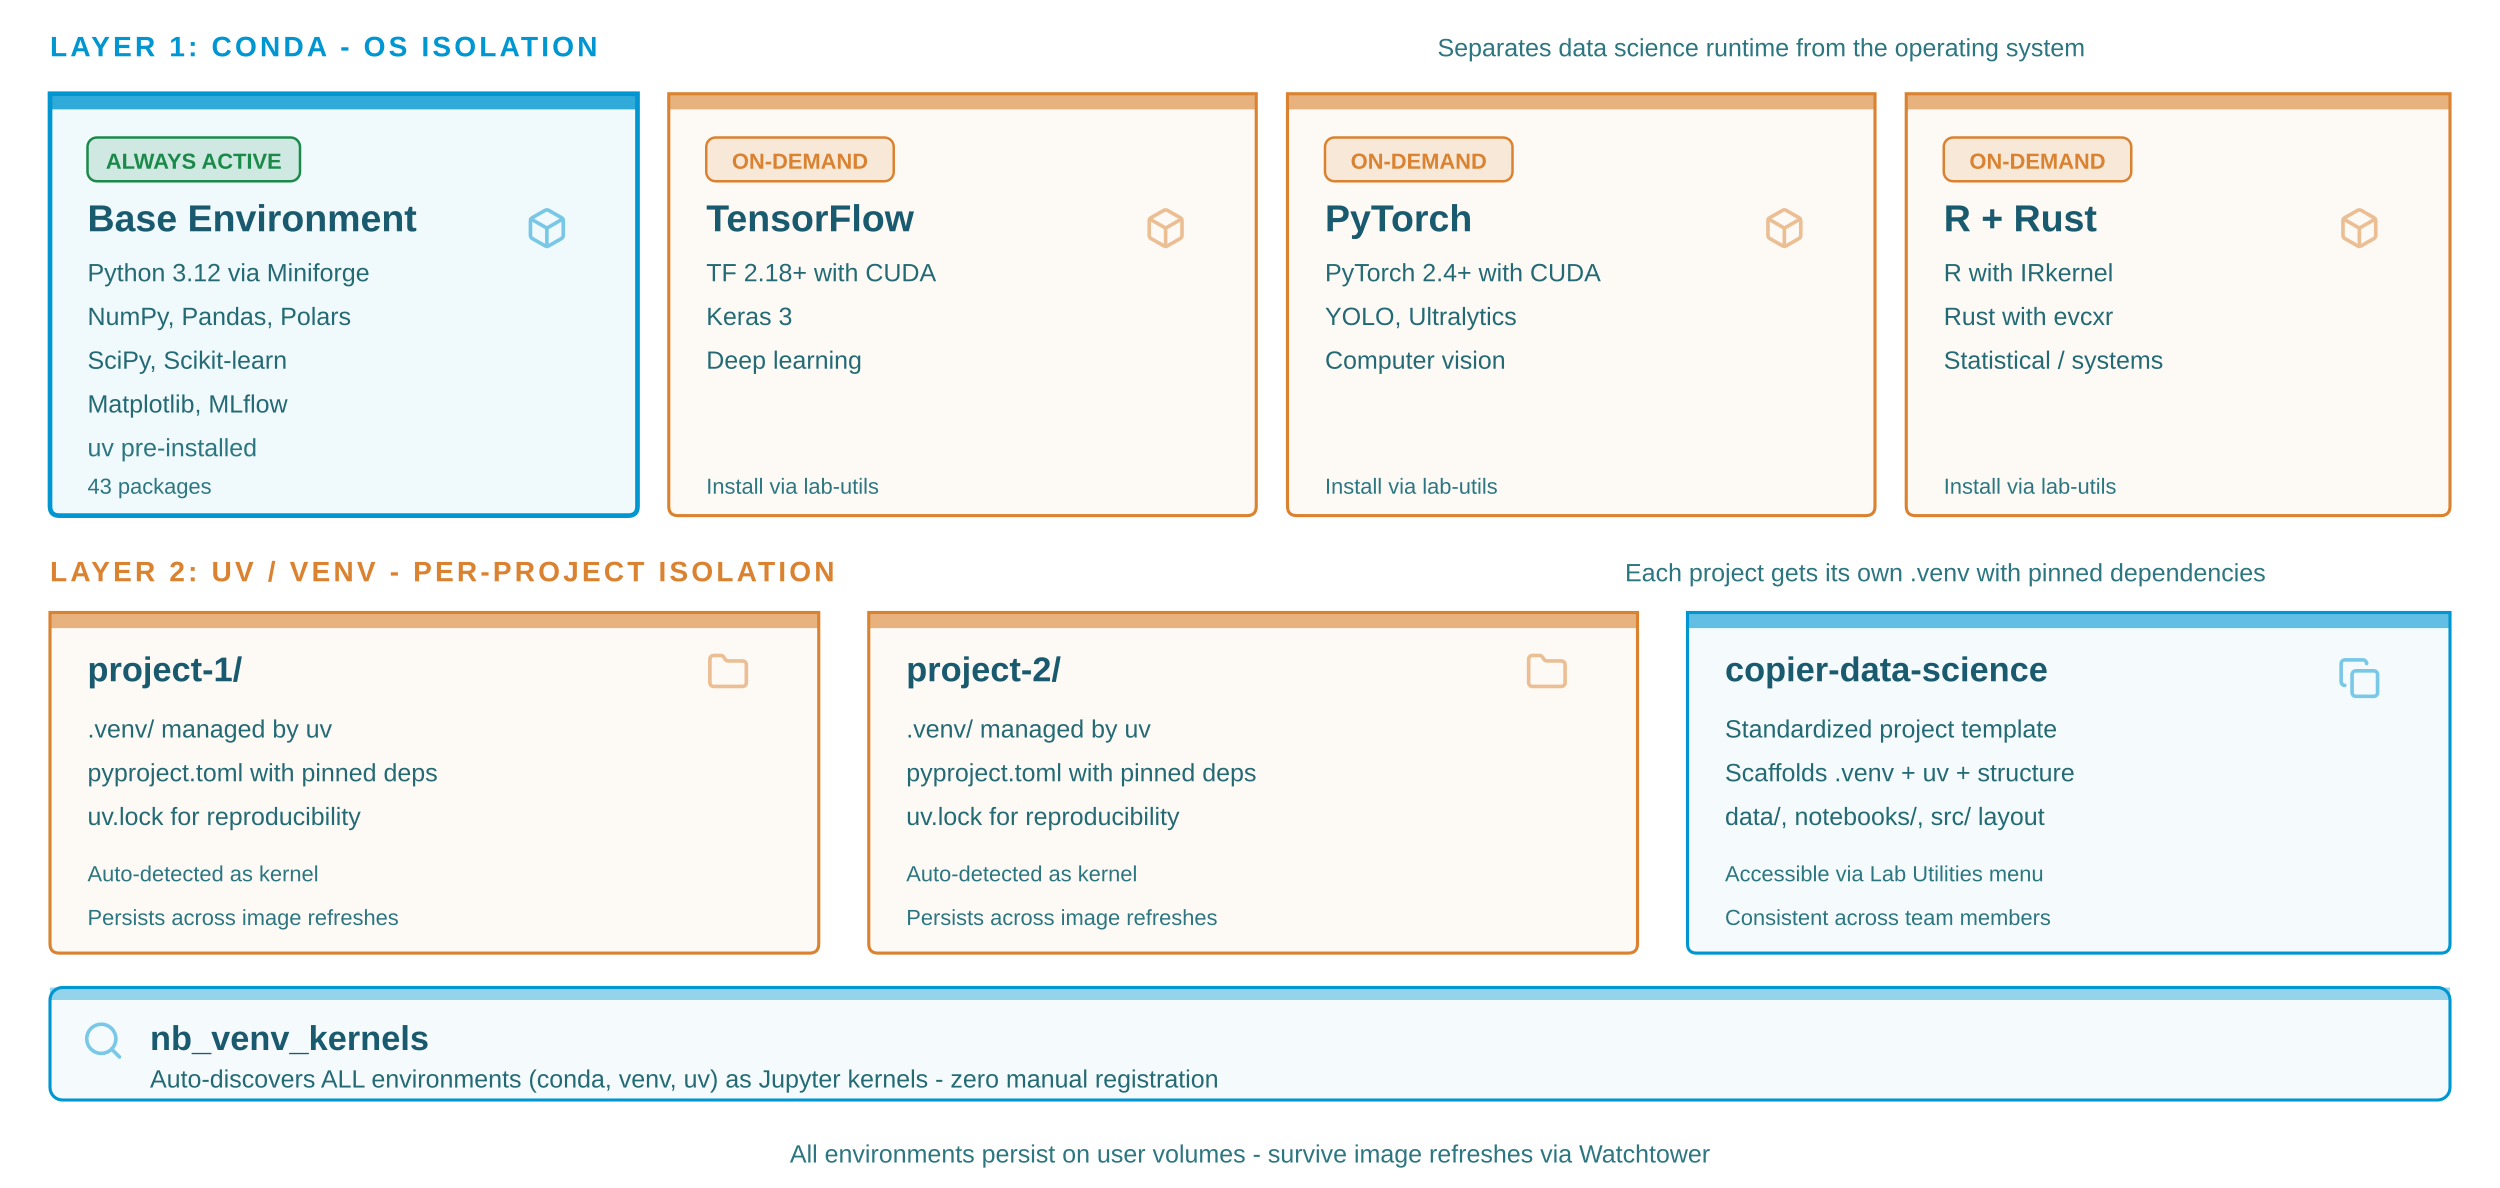
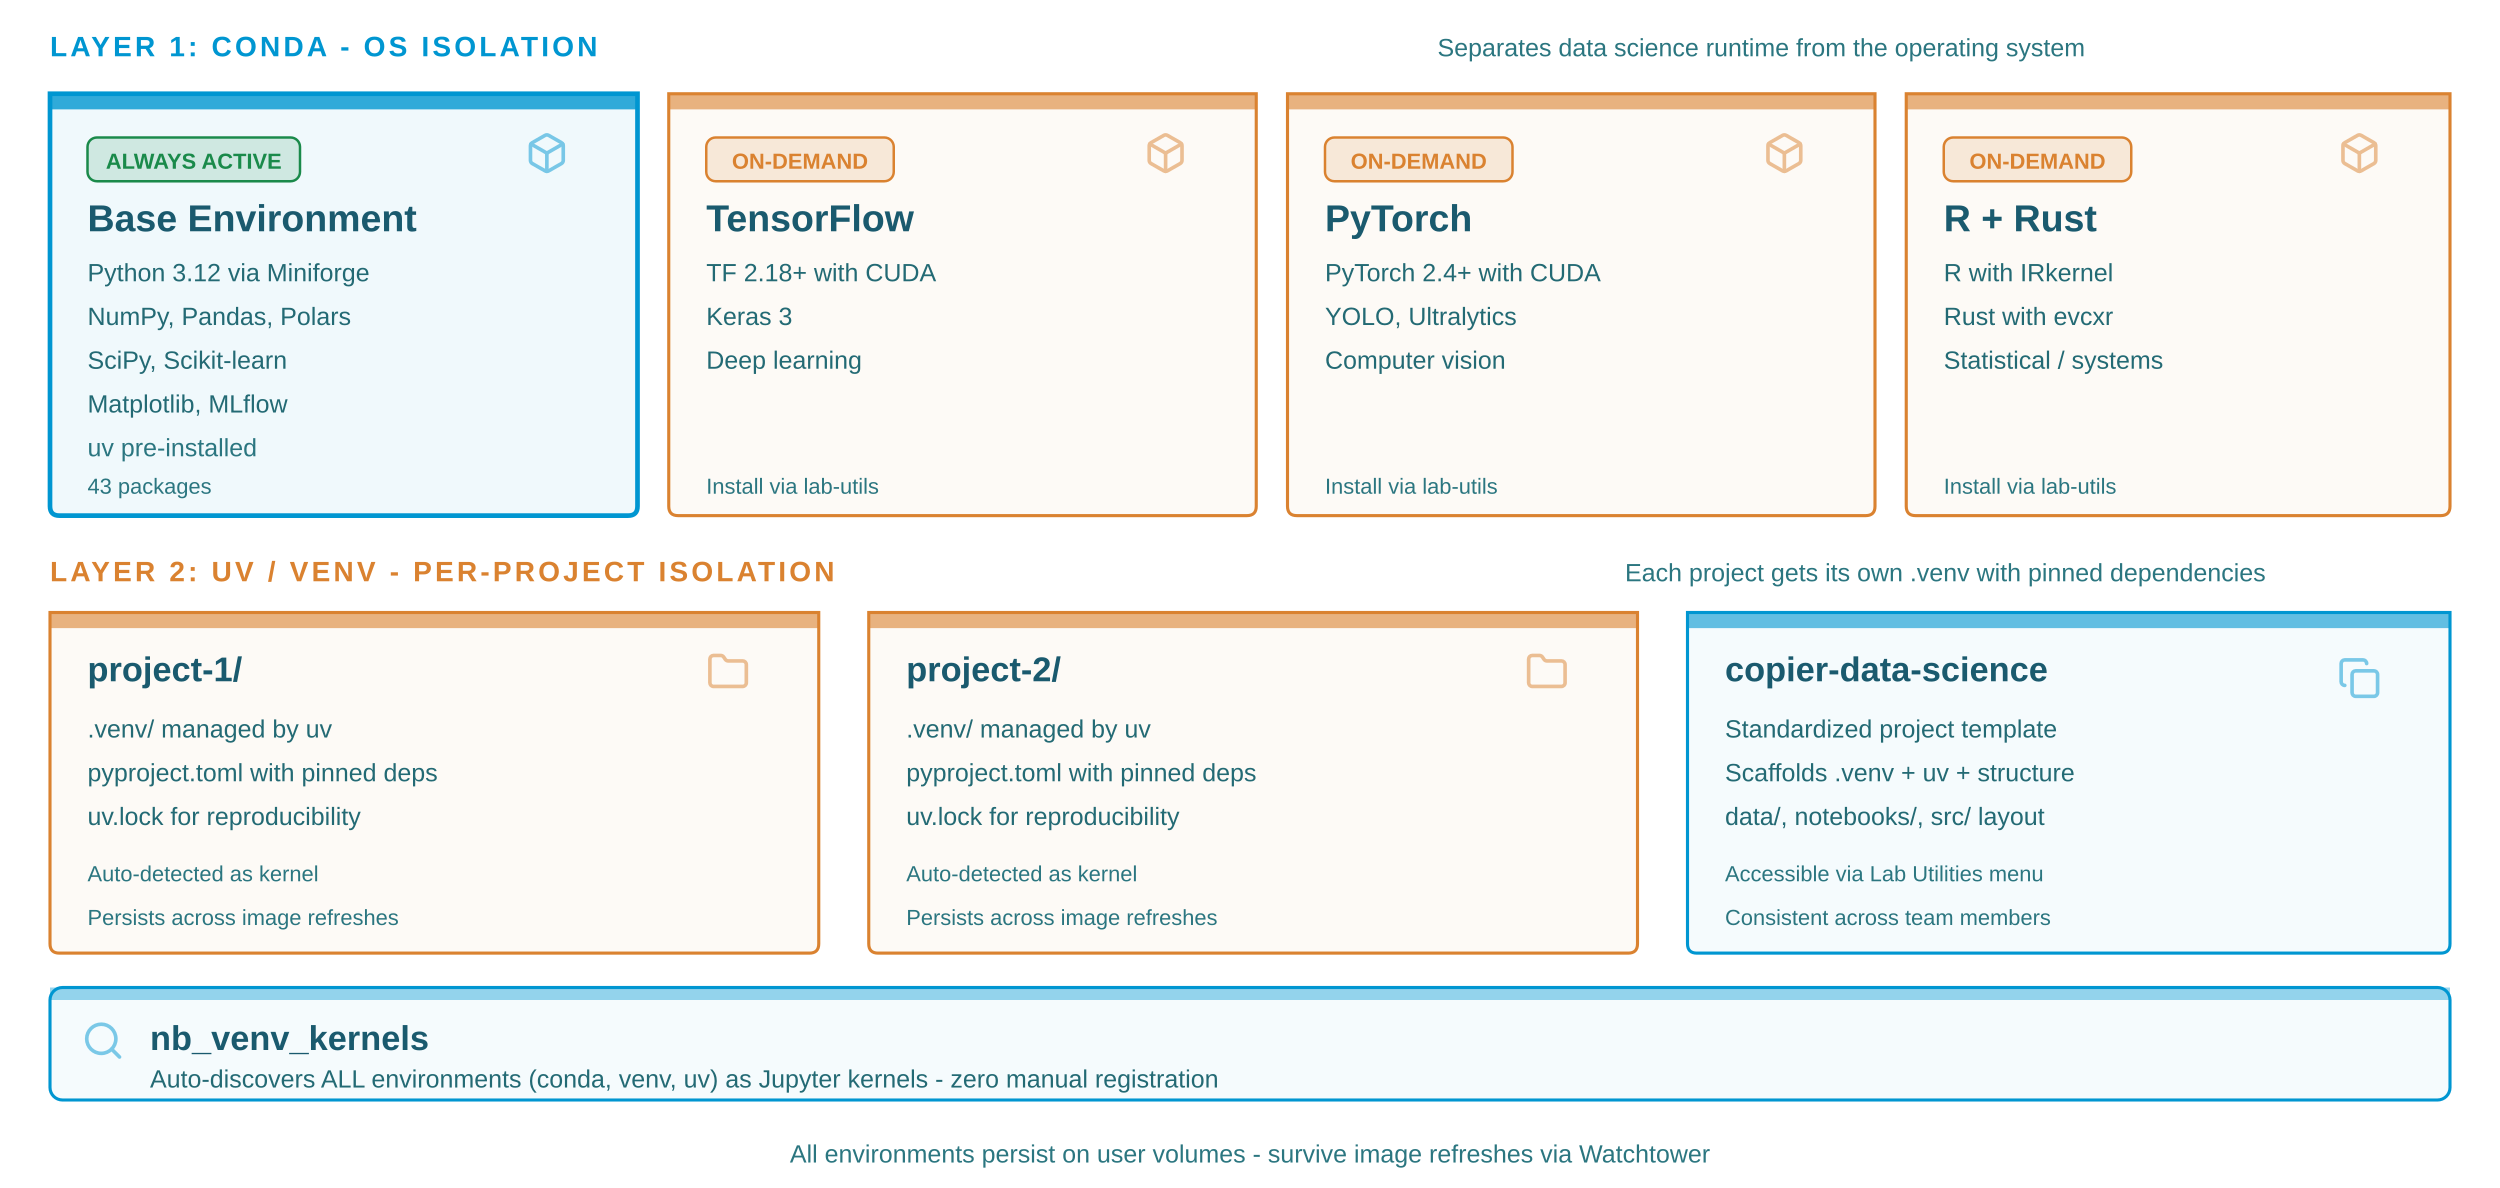
<svg xmlns="http://www.w3.org/2000/svg" viewBox="0 0 800 380">
  <style>
    .fg-1 { fill: #1a5a6e; }
    .fg-2 { fill: #24697e; }
    .fg-3 { fill: #236a74; }
    .fg-4 { fill: #2b7680; }
    .accent-1 { fill: #005f7a; }
    .accent-2 { fill: #7a4a15; }
    .on-fill { fill: #e0f2f7; }
    @media (prefers-color-scheme: dark) {
      .fg-1 { fill: #b8e4f0; }
      .fg-2 { fill: #8fd4e6; }
      .fg-3 { fill: #5aafc5; }
      .fg-4 { fill: #4099b3; }
      .accent-1 { fill: #5cc8e0; }
      .accent-2 { fill: #d4a04a; }
      .on-fill { fill: #e0f2f7; }
    }
  </style>
  <text x="16" y="18" font-family="Segoe UI, Arial, sans-serif" font-size="9" font-weight="600" letter-spacing="1" fill="#0096d1">LAYER 1: CONDA - OS ISOLATION</text>
  <text x="460" y="18" font-family="Segoe UI, Arial, sans-serif" font-size="8" class="fg-4">Separates data science runtime from the operating system</text>
  <g id="conda-base">
    <path d="M16,30 H204 V162 Q204,165 201,165 H19 Q16,165 16,162 Z" fill="#0096d1" fill-opacity="0.06" />
    <path d="M16,30 H204 V162 Q204,165 201,165 H19 Q16,165 16,162 Z" fill="none" stroke="#0096d1" stroke-width="1.5" />
    <rect x="16" y="30" width="188" height="5" fill="#0096d1" opacity="0.8" />
    <rect x="28" y="44" width="68" height="14" rx="3" fill="#1a8a4a" fill-opacity="0.15" stroke="#1a8a4a" stroke-width="0.8" />
    <text x="62" y="54" font-family="Segoe UI, Arial, sans-serif" font-size="7" font-weight="600" text-anchor="middle" fill="#1a8a4a">ALWAYS ACTIVE</text>
-     <g transform="translate(168, 66) scale(0.583)" fill="none" stroke="#0096d1" stroke-width="2" stroke-linecap="round" stroke-linejoin="round" opacity="0.5">
+     <g transform="translate(168, 42) scale(0.583)" fill="none" stroke="#0096d1" stroke-width="2" stroke-linecap="round" stroke-linejoin="round" opacity="0.5">
      <path d="M21 8a2 2 0 0 0-1-1.73l-7-4a2 2 0 0 0-2 0l-7 4A2 2 0 0 0 3 8v8a2 2 0 0 0 1 1.73l7 4a2 2 0 0 0 2 0l7-4A2 2 0 0 0 21 16Z" />
      <path d="m3.3 7 8.7 5 8.7-5" />
      <path d="M12 22V12" />
    </g>
    <text x="28" y="74" font-family="Segoe UI, Arial, sans-serif" font-size="12" font-weight="700" class="fg-1">Base Environment</text>
    <text x="28" y="90" font-family="Segoe UI, Arial, sans-serif" font-size="8" class="fg-3">Python 3.12 via Miniforge</text>
    <text x="28" y="104" font-family="Segoe UI, Arial, sans-serif" font-size="8" class="fg-3">NumPy, Pandas, Polars</text>
    <text x="28" y="118" font-family="Segoe UI, Arial, sans-serif" font-size="8" class="fg-3">SciPy, Scikit-learn</text>
    <text x="28" y="132" font-family="Segoe UI, Arial, sans-serif" font-size="8" class="fg-3">Matplotlib, MLflow</text>
    <text x="28" y="146" font-family="Segoe UI, Arial, sans-serif" font-size="8" class="fg-4">uv pre-installed</text>
    <text x="28" y="158" font-family="Segoe UI, Arial, sans-serif" font-size="7" class="fg-4">43 packages</text>
  </g>
  <g id="conda-tf">
    <path d="M214,30 H402 V162 Q402,165 399,165 H217 Q214,165 214,162 Z" fill="#da8230" fill-opacity="0.04" />
    <path d="M214,30 H402 V162 Q402,165 399,165 H217 Q214,165 214,162 Z" fill="none" stroke="#da8230" stroke-width="1" />
    <rect x="214" y="30" width="188" height="5" fill="#da8230" opacity="0.6" />
    <rect x="226" y="44" width="60" height="14" rx="3" fill="#da8230" fill-opacity="0.15" stroke="#da8230" stroke-width="0.8" />
    <text x="256" y="54" font-family="Segoe UI, Arial, sans-serif" font-size="7" font-weight="600" text-anchor="middle" fill="#da8230">ON-DEMAND</text>
-     <g transform="translate(366, 66) scale(0.583)" fill="none" stroke="#da8230" stroke-width="2" stroke-linecap="round" stroke-linejoin="round" opacity="0.5">
+     <g transform="translate(366, 42) scale(0.583)" fill="none" stroke="#da8230" stroke-width="2" stroke-linecap="round" stroke-linejoin="round" opacity="0.5">
      <path d="M21 8a2 2 0 0 0-1-1.73l-7-4a2 2 0 0 0-2 0l-7 4A2 2 0 0 0 3 8v8a2 2 0 0 0 1 1.73l7 4a2 2 0 0 0 2 0l7-4A2 2 0 0 0 21 16Z" />
      <path d="m3.3 7 8.7 5 8.7-5" />
      <path d="M12 22V12" />
    </g>
    <text x="226" y="74" font-family="Segoe UI, Arial, sans-serif" font-size="12" font-weight="700" class="fg-1">TensorFlow</text>
    <text x="226" y="90" font-family="Segoe UI, Arial, sans-serif" font-size="8" class="fg-3">TF 2.18+ with CUDA</text>
    <text x="226" y="104" font-family="Segoe UI, Arial, sans-serif" font-size="8" class="fg-3">Keras 3</text>
    <text x="226" y="118" font-family="Segoe UI, Arial, sans-serif" font-size="8" class="fg-3">Deep learning</text>
    <text x="226" y="158" font-family="Segoe UI, Arial, sans-serif" font-size="7" class="fg-4">Install via lab-utils</text>
  </g>
  <g id="conda-torch">
    <path d="M412,30 H600 V162 Q600,165 597,165 H415 Q412,165 412,162 Z" fill="#da8230" fill-opacity="0.04" />
    <path d="M412,30 H600 V162 Q600,165 597,165 H415 Q412,165 412,162 Z" fill="none" stroke="#da8230" stroke-width="1" />
    <rect x="412" y="30" width="188" height="5" fill="#da8230" opacity="0.6" />
    <rect x="424" y="44" width="60" height="14" rx="3" fill="#da8230" fill-opacity="0.15" stroke="#da8230" stroke-width="0.8" />
    <text x="454" y="54" font-family="Segoe UI, Arial, sans-serif" font-size="7" font-weight="600" text-anchor="middle" fill="#da8230">ON-DEMAND</text>
-     <g transform="translate(564, 66) scale(0.583)" fill="none" stroke="#da8230" stroke-width="2" stroke-linecap="round" stroke-linejoin="round" opacity="0.5">
+     <g transform="translate(564, 42) scale(0.583)" fill="none" stroke="#da8230" stroke-width="2" stroke-linecap="round" stroke-linejoin="round" opacity="0.5">
      <path d="M21 8a2 2 0 0 0-1-1.73l-7-4a2 2 0 0 0-2 0l-7 4A2 2 0 0 0 3 8v8a2 2 0 0 0 1 1.73l7 4a2 2 0 0 0 2 0l7-4A2 2 0 0 0 21 16Z" />
      <path d="m3.3 7 8.7 5 8.7-5" />
      <path d="M12 22V12" />
    </g>
    <text x="424" y="74" font-family="Segoe UI, Arial, sans-serif" font-size="12" font-weight="700" class="fg-1">PyTorch</text>
    <text x="424" y="90" font-family="Segoe UI, Arial, sans-serif" font-size="8" class="fg-3">PyTorch 2.4+ with CUDA</text>
    <text x="424" y="104" font-family="Segoe UI, Arial, sans-serif" font-size="8" class="fg-3">YOLO, Ultralytics</text>
    <text x="424" y="118" font-family="Segoe UI, Arial, sans-serif" font-size="8" class="fg-3">Computer vision</text>
    <text x="424" y="158" font-family="Segoe UI, Arial, sans-serif" font-size="7" class="fg-4">Install via lab-utils</text>
  </g>
  <g id="conda-more">
    <path d="M610,30 H784 V162 Q784,165 781,165 H613 Q610,165 610,162 Z" fill="#da8230" fill-opacity="0.04" />
    <path d="M610,30 H784 V162 Q784,165 781,165 H613 Q610,165 610,162 Z" fill="none" stroke="#da8230" stroke-width="1" />
    <rect x="610" y="30" width="174" height="5" fill="#da8230" opacity="0.6" />
    <rect x="622" y="44" width="60" height="14" rx="3" fill="#da8230" fill-opacity="0.15" stroke="#da8230" stroke-width="0.8" />
    <text x="652" y="54" font-family="Segoe UI, Arial, sans-serif" font-size="7" font-weight="600" text-anchor="middle" fill="#da8230">ON-DEMAND</text>
-     <g transform="translate(748, 66) scale(0.583)" fill="none" stroke="#da8230" stroke-width="2" stroke-linecap="round" stroke-linejoin="round" opacity="0.5">
+     <g transform="translate(748, 42) scale(0.583)" fill="none" stroke="#da8230" stroke-width="2" stroke-linecap="round" stroke-linejoin="round" opacity="0.5">
      <path d="M21 8a2 2 0 0 0-1-1.73l-7-4a2 2 0 0 0-2 0l-7 4A2 2 0 0 0 3 8v8a2 2 0 0 0 1 1.73l7 4a2 2 0 0 0 2 0l7-4A2 2 0 0 0 21 16Z" />
      <path d="m3.3 7 8.7 5 8.7-5" />
      <path d="M12 22V12" />
    </g>
    <text x="622" y="74" font-family="Segoe UI, Arial, sans-serif" font-size="12" font-weight="700" class="fg-1">R + Rust</text>
    <text x="622" y="90" font-family="Segoe UI, Arial, sans-serif" font-size="8" class="fg-3">R with IRkernel</text>
    <text x="622" y="104" font-family="Segoe UI, Arial, sans-serif" font-size="8" class="fg-3">Rust with evcxr</text>
    <text x="622" y="118" font-family="Segoe UI, Arial, sans-serif" font-size="8" class="fg-3">Statistical / systems</text>
    <text x="622" y="158" font-family="Segoe UI, Arial, sans-serif" font-size="7" class="fg-4">Install via lab-utils</text>
  </g>
  <text x="16" y="186" font-family="Segoe UI, Arial, sans-serif" font-size="9" font-weight="600" letter-spacing="1" fill="#da8230">LAYER 2: UV / VENV - PER-PROJECT ISOLATION</text>
  <text x="520" y="186" font-family="Segoe UI, Arial, sans-serif" font-size="8" class="fg-4">Each project gets its own .venv with pinned dependencies</text>
  <g id="project-a">
    <path d="M16,196 H262 V302 Q262,305 259,305 H19 Q16,305 16,302 Z" fill="#da8230" fill-opacity="0.04" />
    <path d="M16,196 H262 V302 Q262,305 259,305 H19 Q16,305 16,302 Z" fill="none" stroke="#da8230" stroke-width="1" />
    <rect x="16" y="196" width="246" height="5" fill="#da8230" opacity="0.6" />
    <g transform="translate(226, 208) scale(0.583)" fill="none" stroke="#da8230" stroke-width="2" stroke-linecap="round" stroke-linejoin="round" opacity="0.5">
      <path d="M20 20a2 2 0 0 0 2-2V8a2 2 0 0 0-2-2h-7.9a2 2 0 0 1-1.69-.9L9.6 3.9A2 2 0 0 0 7.93 3H4a2 2 0 0 0-2 2v13a2 2 0 0 0 2 2Z" />
    </g>
    <text x="28" y="218" font-family="Segoe UI, Arial, sans-serif" font-size="11" font-weight="700" class="fg-1">project-1/</text>
    <text x="28" y="236" font-family="Segoe UI, Arial, sans-serif" font-size="8" class="fg-3">.venv/ managed by uv</text>
    <text x="28" y="250" font-family="Segoe UI, Arial, sans-serif" font-size="8" class="fg-3">pyproject.toml with pinned deps</text>
    <text x="28" y="264" font-family="Segoe UI, Arial, sans-serif" font-size="8" class="fg-3">uv.lock for reproducibility</text>
    <text x="28" y="282" font-family="Segoe UI, Arial, sans-serif" font-size="7" class="fg-4">Auto-detected as kernel</text>
    <text x="28" y="296" font-family="Segoe UI, Arial, sans-serif" font-size="7" class="fg-4">Persists across image refreshes</text>
  </g>
  <g id="project-b">
    <path d="M278,196 H524 V302 Q524,305 521,305 H281 Q278,305 278,302 Z" fill="#da8230" fill-opacity="0.04" />
    <path d="M278,196 H524 V302 Q524,305 521,305 H281 Q278,305 278,302 Z" fill="none" stroke="#da8230" stroke-width="1" />
    <rect x="278" y="196" width="246" height="5" fill="#da8230" opacity="0.6" />
    <g transform="translate(488, 208) scale(0.583)" fill="none" stroke="#da8230" stroke-width="2" stroke-linecap="round" stroke-linejoin="round" opacity="0.5">
      <path d="M20 20a2 2 0 0 0 2-2V8a2 2 0 0 0-2-2h-7.9a2 2 0 0 1-1.69-.9L9.6 3.9A2 2 0 0 0 7.93 3H4a2 2 0 0 0-2 2v13a2 2 0 0 0 2 2Z" />
    </g>
    <text x="290" y="218" font-family="Segoe UI, Arial, sans-serif" font-size="11" font-weight="700" class="fg-1">project-2/</text>
    <text x="290" y="236" font-family="Segoe UI, Arial, sans-serif" font-size="8" class="fg-3">.venv/ managed by uv</text>
    <text x="290" y="250" font-family="Segoe UI, Arial, sans-serif" font-size="8" class="fg-3">pyproject.toml with pinned deps</text>
    <text x="290" y="264" font-family="Segoe UI, Arial, sans-serif" font-size="8" class="fg-3">uv.lock for reproducibility</text>
    <text x="290" y="282" font-family="Segoe UI, Arial, sans-serif" font-size="7" class="fg-4">Auto-detected as kernel</text>
    <text x="290" y="296" font-family="Segoe UI, Arial, sans-serif" font-size="7" class="fg-4">Persists across image refreshes</text>
  </g>
  <g id="copier-card">
    <path d="M540,196 H784 V302 Q784,305 781,305 H543 Q540,305 540,302 Z" fill="#0096d1" fill-opacity="0.04" />
    <path d="M540,196 H784 V302 Q784,305 781,305 H543 Q540,305 540,302 Z" fill="none" stroke="#0096d1" stroke-width="1" />
    <rect x="540" y="196" width="244" height="5" fill="#0096d1" opacity="0.6" />
    <g transform="translate(748, 210) scale(0.583)" fill="none" stroke="#0096d1" stroke-width="2" stroke-linecap="round" stroke-linejoin="round" opacity="0.5">
      <rect width="14" height="14" x="8" y="8" rx="2" />
      <path d="M4 16c-1.1 0-2-.9-2-2V4c0-1.1.9-2 2-2h10c1.1 0 2 .9 2 2" />
    </g>
    <text x="552" y="218" font-family="Segoe UI, Arial, sans-serif" font-size="11" font-weight="700" class="fg-1">copier-data-science</text>
    <text x="552" y="236" font-family="Segoe UI, Arial, sans-serif" font-size="8" class="fg-3">Standardized project template</text>
    <text x="552" y="250" font-family="Segoe UI, Arial, sans-serif" font-size="8" class="fg-3">Scaffolds .venv + uv + structure</text>
    <text x="552" y="264" font-family="Segoe UI, Arial, sans-serif" font-size="8" class="fg-3">data/, notebooks/, src/ layout</text>
    <text x="552" y="282" font-family="Segoe UI, Arial, sans-serif" font-size="7" class="fg-4">Accessible via Lab Utilities menu</text>
    <text x="552" y="296" font-family="Segoe UI, Arial, sans-serif" font-size="7" class="fg-4">Consistent across team members</text>
  </g>
  <g id="kernel-bar">
    <rect x="16" y="316" width="768" height="36" rx="4" fill="#0096d1" fill-opacity="0.04" stroke="#0096d1" stroke-width="1" />
    <rect x="16" y="316" width="768" height="4" fill="#0096d1" opacity="0.4" />
    <g transform="translate(26, 326) scale(0.583)" fill="none" stroke="#0096d1" stroke-width="2" stroke-linecap="round" stroke-linejoin="round" opacity="0.5">
      <circle cx="11" cy="11" r="8" />
      <path d="m21 21-4.3-4.3" />
    </g>
    <text x="48" y="336" font-family="Segoe UI, Arial, sans-serif" font-size="11" font-weight="600" class="fg-1">nb_venv_kernels</text>
    <text x="48" y="348" font-family="Segoe UI, Arial, sans-serif" font-size="8" class="fg-3">Auto-discovers ALL environments (conda, venv, uv) as Jupyter kernels - zero manual registration</text>
  </g>
  <text x="400" y="372" font-family="Segoe UI, Arial, sans-serif" font-size="8" text-anchor="middle" class="fg-4">All environments persist on user volumes - survive image refreshes via Watchtower</text>
</svg>
